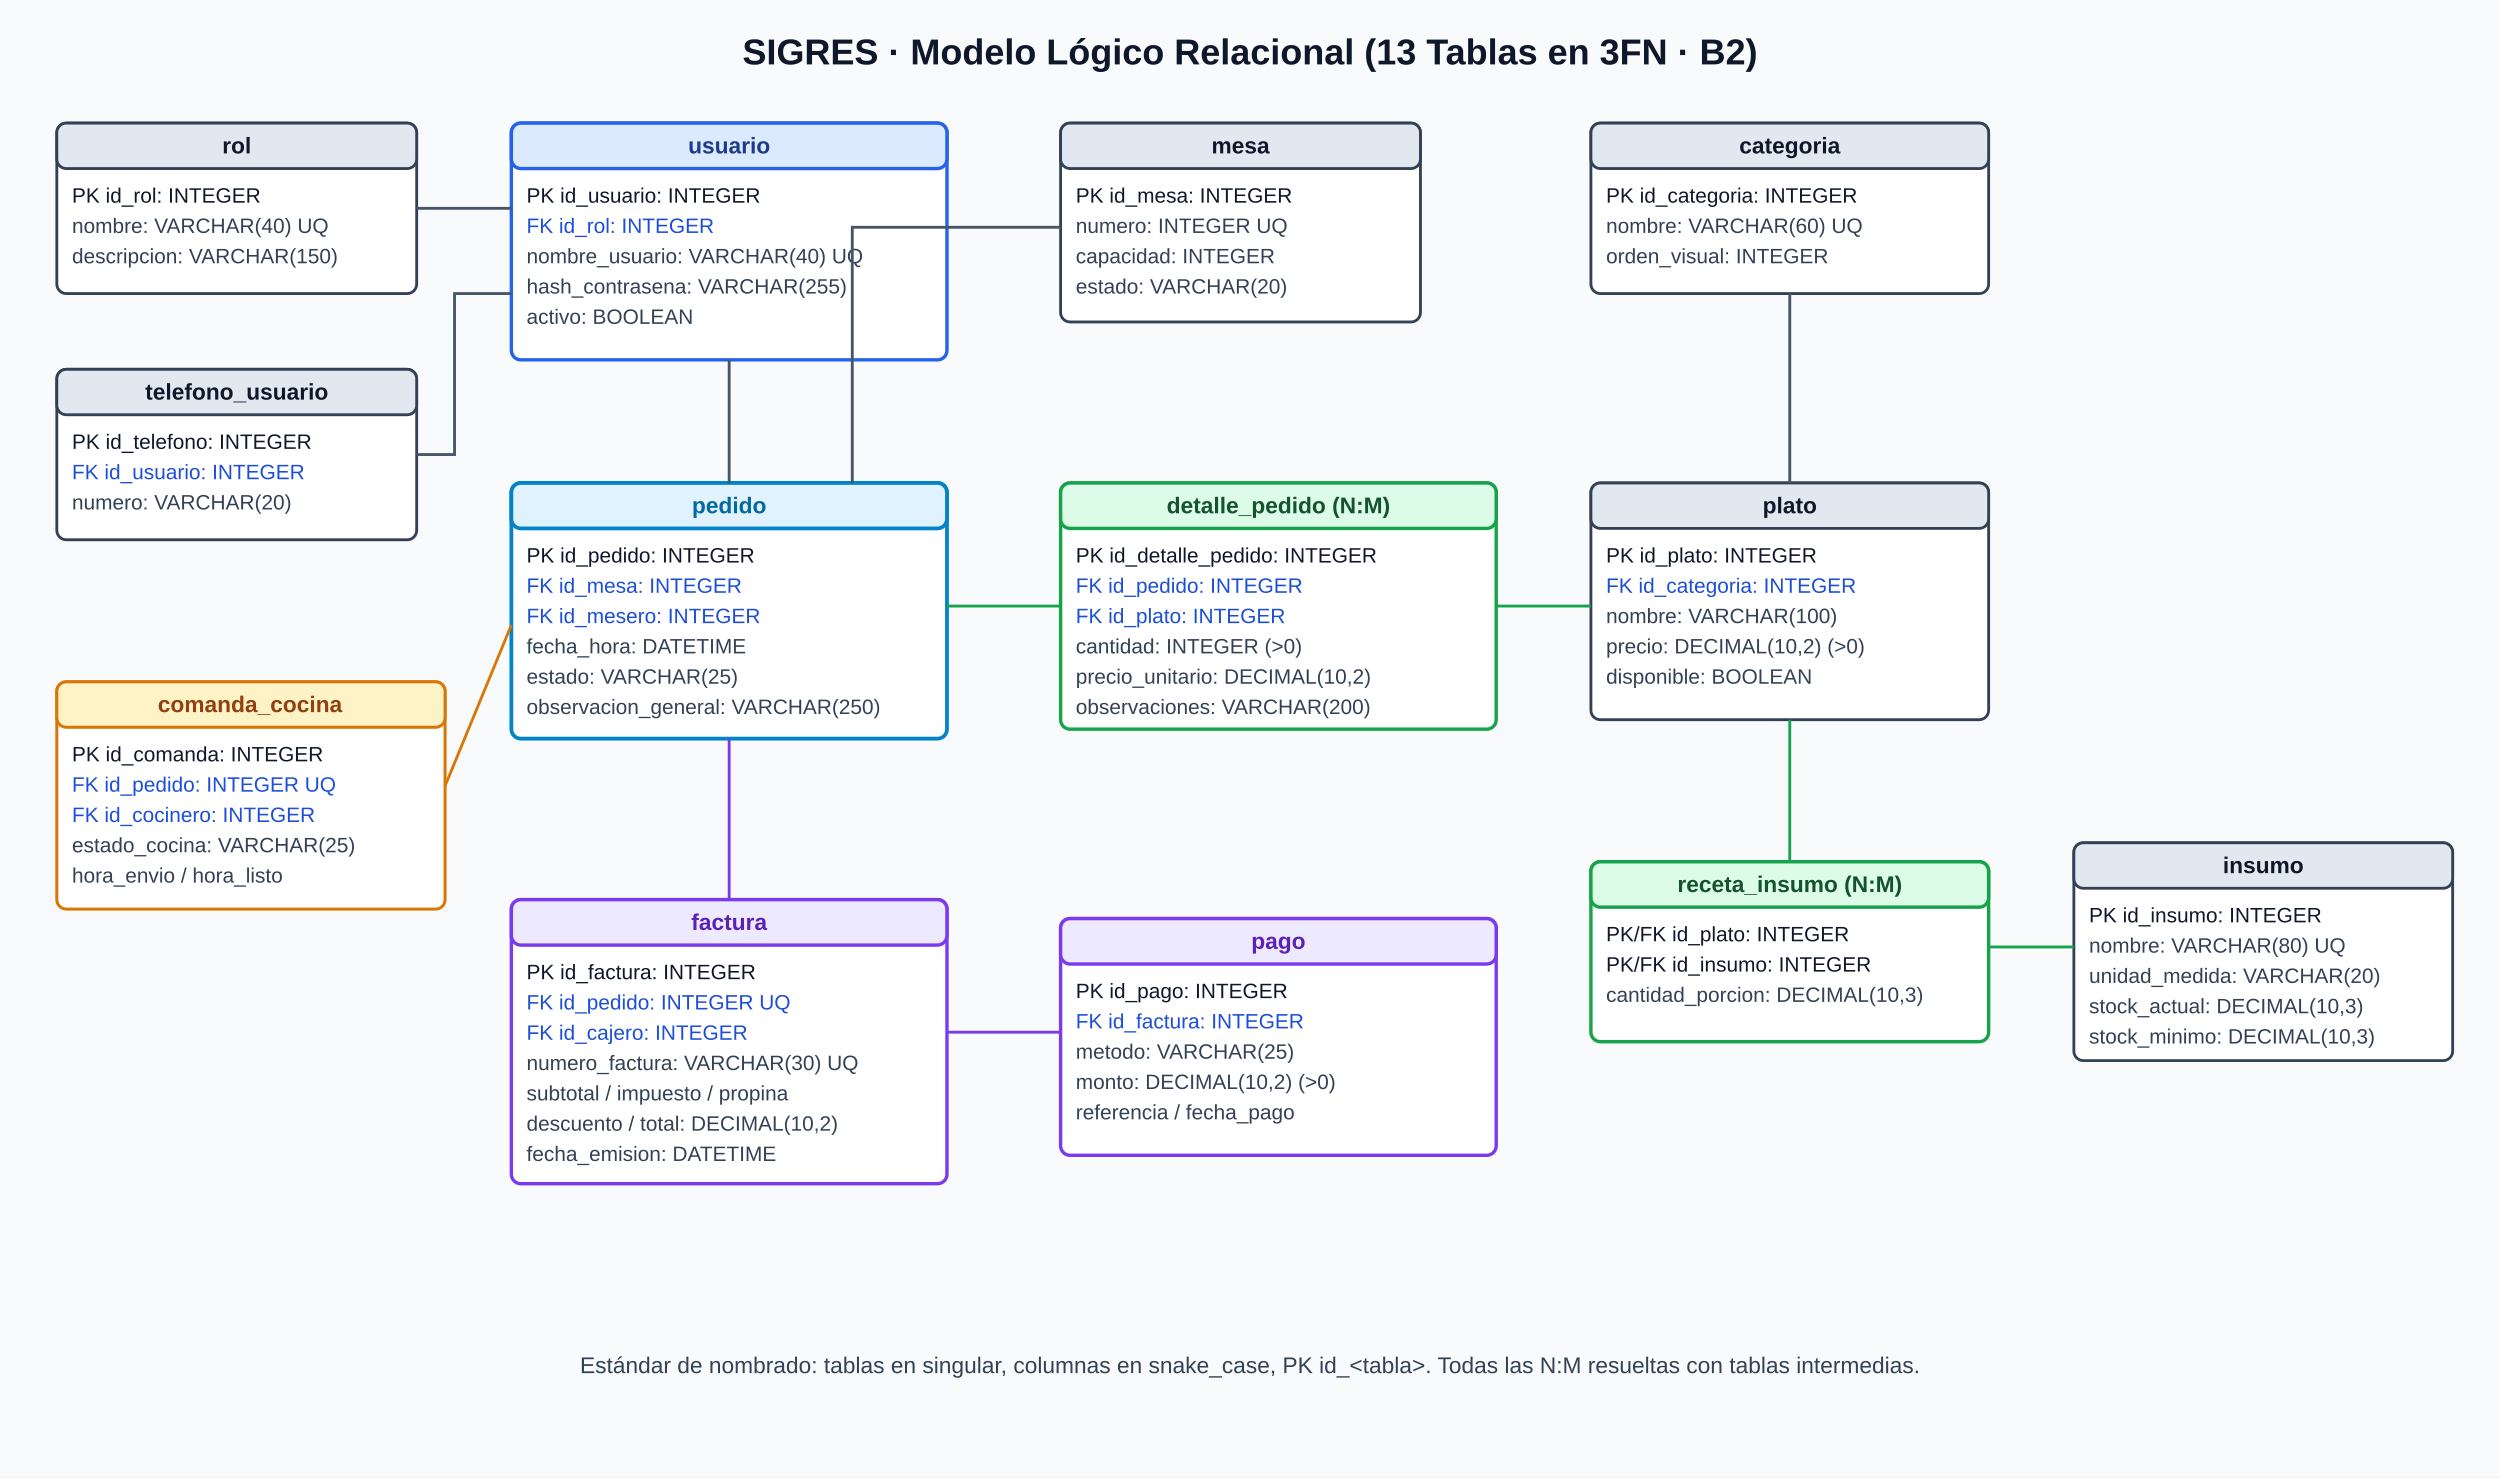
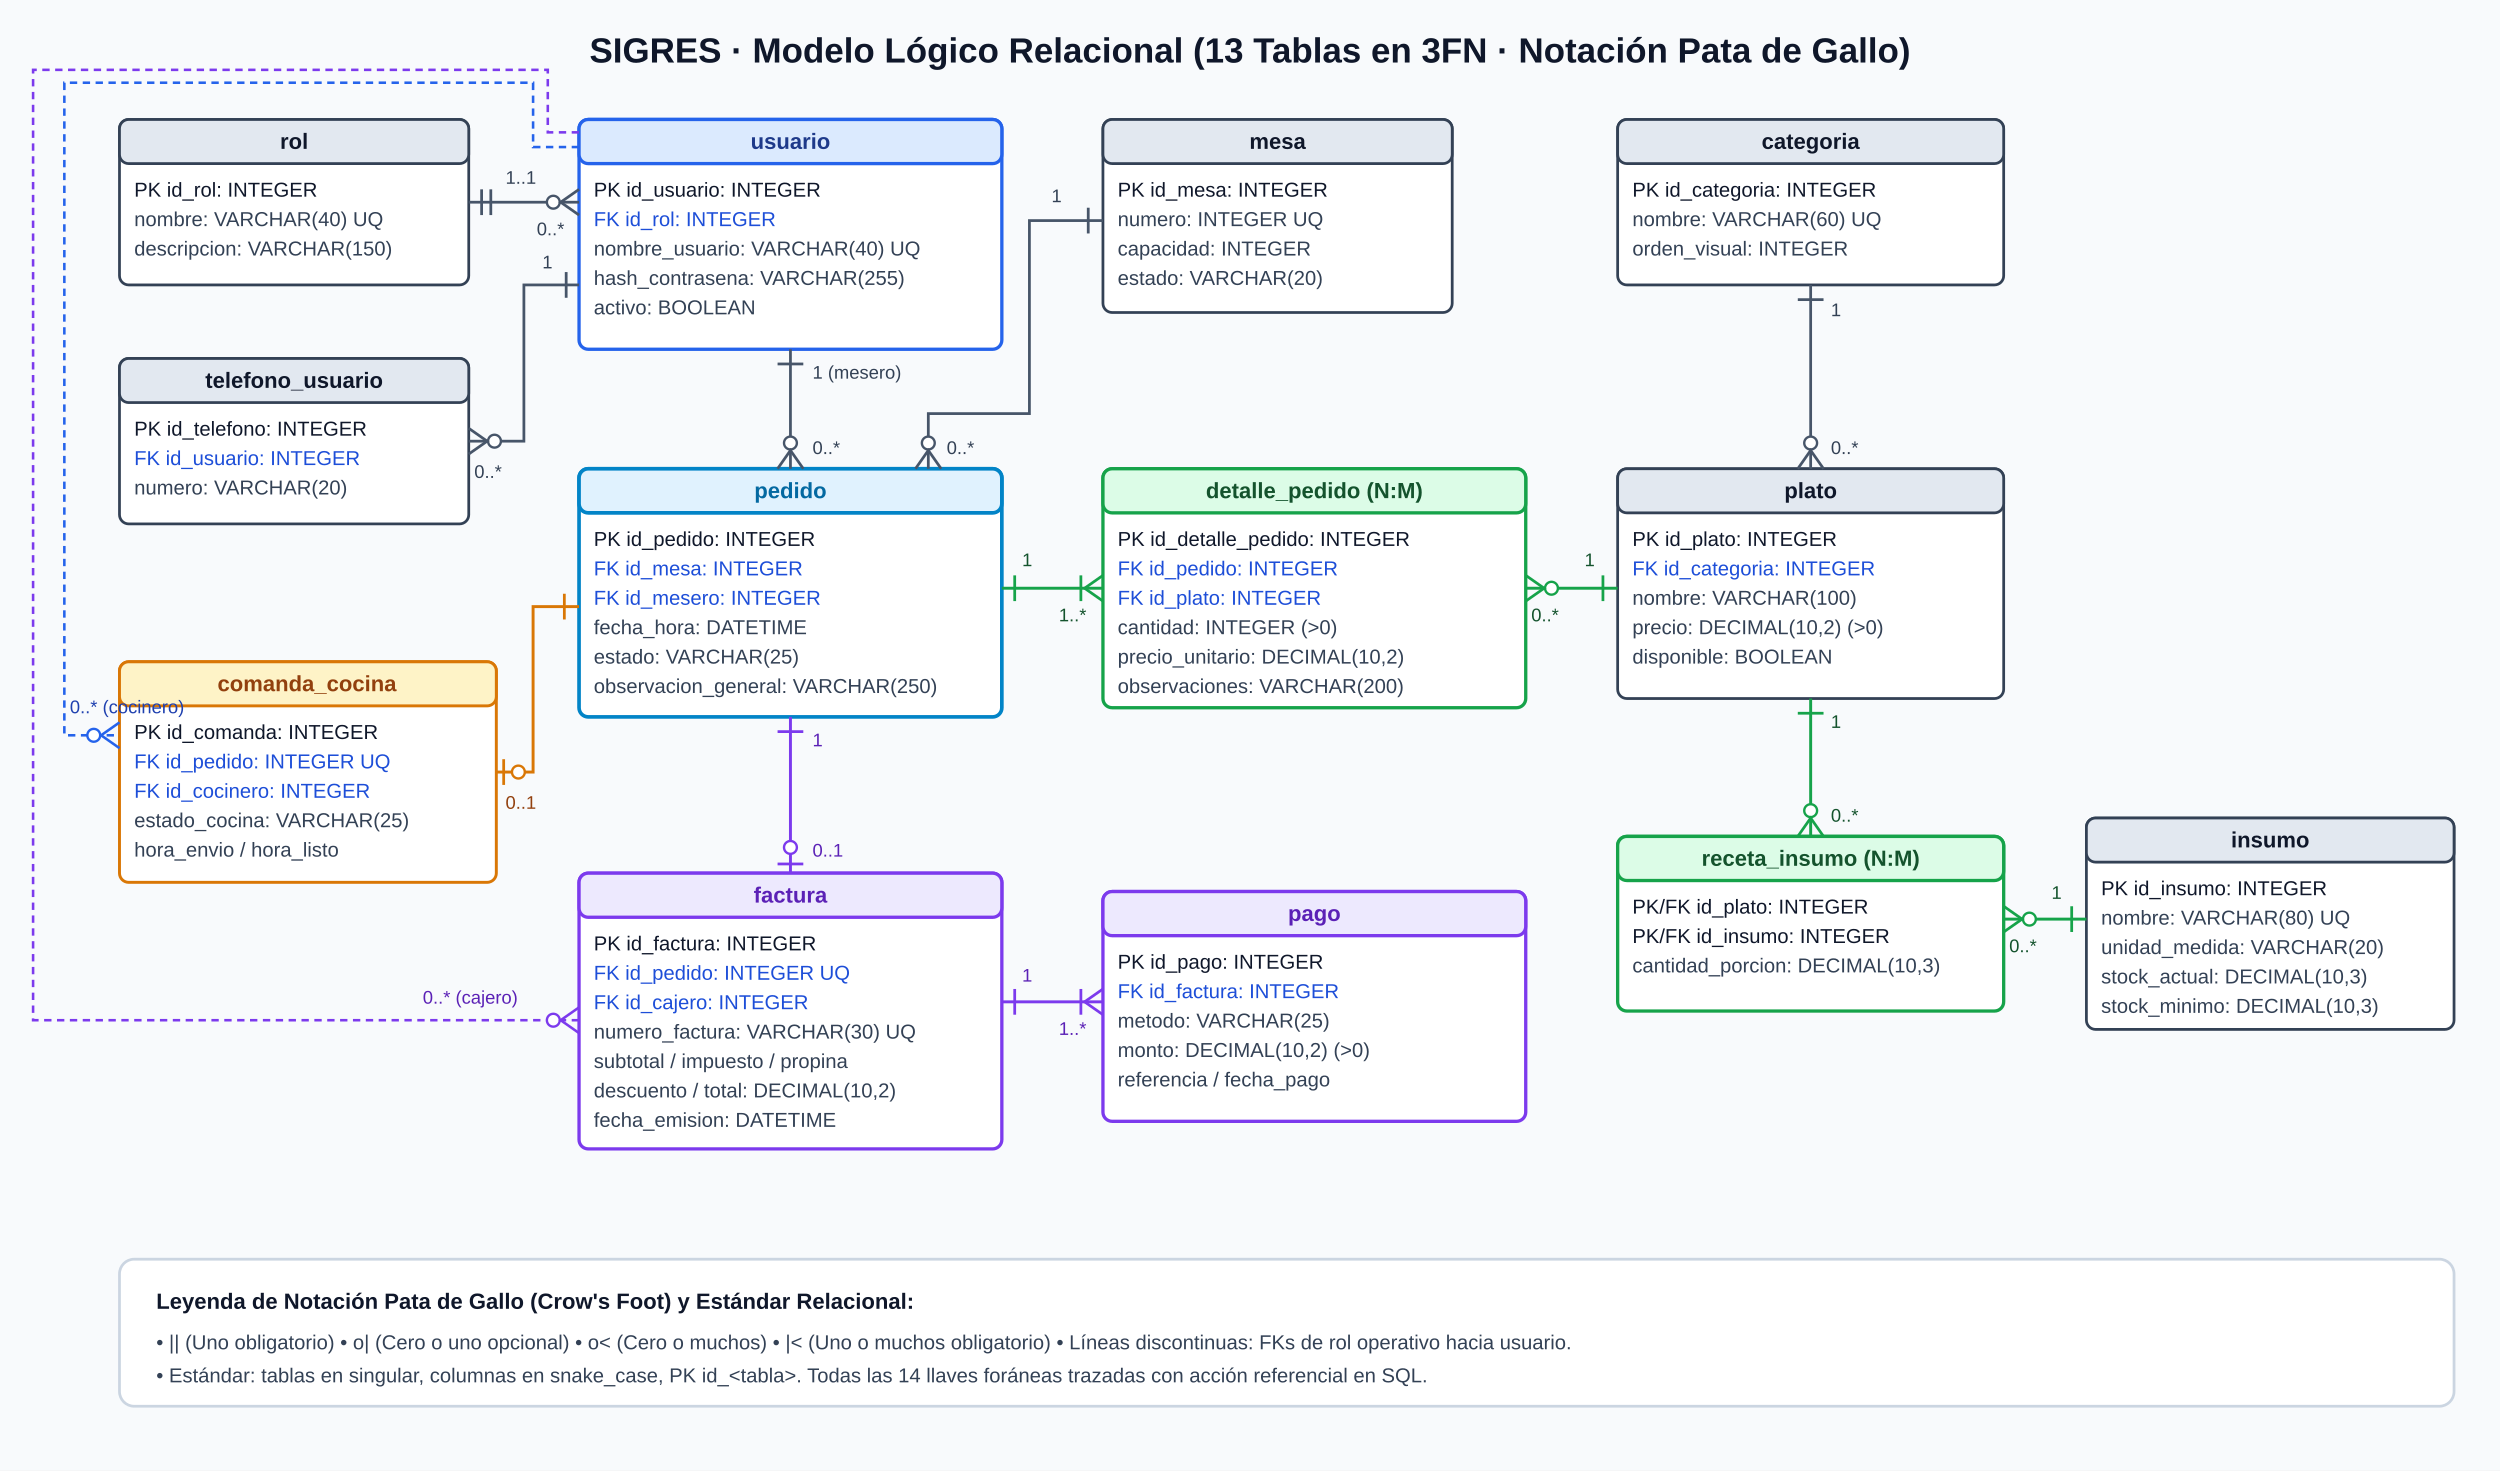
- <svg xmlns="http://www.w3.org/2000/svg" viewBox="0 0 1320 780" width="1320" height="780" font-family="Segoe UI, Arial, sans-serif">
-   <rect width="1320" height="780" fill="#f8fafc" />
-   <text x="660" y="34" font-size="19" font-weight="bold" text-anchor="middle" fill="#0f172a">SIGRES · Modelo Lógico Relacional (13 Tablas en 3FN · B2)</text>
-   <g transform="translate(30,65)">
+ <svg xmlns="http://www.w3.org/2000/svg" viewBox="0 0 1360 800" width="1360" height="800" font-family="Segoe UI, Arial, sans-serif">
+   <rect width="1360" height="800" fill="#f8fafc" />
+   <text x="680" y="34" font-size="19" font-weight="bold" text-anchor="middle" fill="#0f172a">SIGRES · Modelo Lógico Relacional (13 Tablas en 3FN · Notación Pata de Gallo)</text>
+   <g transform="translate(65,65)">
    <rect width="190" height="90" rx="5" fill="#ffffff" stroke="#334155" stroke-width="1.5" />
    <rect width="190" height="24" rx="5" fill="#e2e8f0" stroke="#334155" stroke-width="1.5" />
    <text x="95" y="16" font-size="12" font-weight="bold" text-anchor="middle" fill="#0f172a">rol</text>
    <text x="8" y="42" font-size="11" fill="#0f172a">PK id_rol: INTEGER</text>
    <text x="8" y="58" font-size="11" fill="#334155">nombre: VARCHAR(40) UQ</text>
    <text x="8" y="74" font-size="11" fill="#334155">descripcion: VARCHAR(150)</text>
  </g>
-   <g transform="translate(270,65)">
+   <g transform="translate(315,65)">
    <rect width="230" height="125" rx="5" fill="#ffffff" stroke="#2563eb" stroke-width="1.8" />
    <rect width="230" height="24" rx="5" fill="#dbeafe" stroke="#2563eb" stroke-width="1.8" />
    <text x="115" y="16" font-size="12" font-weight="bold" text-anchor="middle" fill="#1e3a8a">usuario</text>
    <text x="8" y="42" font-size="11" fill="#0f172a">PK id_usuario: INTEGER</text>
    <text x="8" y="58" font-size="11" fill="#1d4ed8">FK id_rol: INTEGER</text>
    <text x="8" y="74" font-size="11" fill="#334155">nombre_usuario: VARCHAR(40) UQ</text>
    <text x="8" y="90" font-size="11" fill="#334155">hash_contrasena: VARCHAR(255)</text>
    <text x="8" y="106" font-size="11" fill="#334155">activo: BOOLEAN</text>
  </g>
-   <g transform="translate(30,195)">
+   <g transform="translate(65,195)">
    <rect width="190" height="90" rx="5" fill="#ffffff" stroke="#334155" stroke-width="1.5" />
    <rect width="190" height="24" rx="5" fill="#e2e8f0" stroke="#334155" stroke-width="1.5" />
    <text x="95" y="16" font-size="12" font-weight="bold" text-anchor="middle" fill="#0f172a">telefono_usuario</text>
    <text x="8" y="42" font-size="11" fill="#0f172a">PK id_telefono: INTEGER</text>
    <text x="8" y="58" font-size="11" fill="#1d4ed8">FK id_usuario: INTEGER</text>
    <text x="8" y="74" font-size="11" fill="#334155">numero: VARCHAR(20)</text>
  </g>
-   <g transform="translate(560,65)">
+   <g transform="translate(600,65)">
    <rect width="190" height="105" rx="5" fill="#ffffff" stroke="#334155" stroke-width="1.5" />
    <rect width="190" height="24" rx="5" fill="#e2e8f0" stroke="#334155" stroke-width="1.5" />
    <text x="95" y="16" font-size="12" font-weight="bold" text-anchor="middle" fill="#0f172a">mesa</text>
    <text x="8" y="42" font-size="11" fill="#0f172a">PK id_mesa: INTEGER</text>
    <text x="8" y="58" font-size="11" fill="#334155">numero: INTEGER UQ</text>
    <text x="8" y="74" font-size="11" fill="#334155">capacidad: INTEGER</text>
    <text x="8" y="90" font-size="11" fill="#334155">estado: VARCHAR(20)</text>
  </g>
-   <g transform="translate(270,255)">
+   <g transform="translate(315,255)">
    <rect width="230" height="135" rx="5" fill="#ffffff" stroke="#0284c7" stroke-width="2" />
    <rect width="230" height="24" rx="5" fill="#e0f2fe" stroke="#0284c7" stroke-width="2" />
    <text x="115" y="16" font-size="12" font-weight="bold" text-anchor="middle" fill="#0369a1">pedido</text>
    <text x="8" y="42" font-size="11" fill="#0f172a">PK id_pedido: INTEGER</text>
    <text x="8" y="58" font-size="11" fill="#1d4ed8">FK id_mesa: INTEGER</text>
    <text x="8" y="74" font-size="11" fill="#1d4ed8">FK id_mesero: INTEGER</text>
    <text x="8" y="90" font-size="11" fill="#334155">fecha_hora: DATETIME</text>
    <text x="8" y="106" font-size="11" fill="#334155">estado: VARCHAR(25)</text>
    <text x="8" y="122" font-size="11" fill="#334155">observacion_general: VARCHAR(250)</text>
  </g>
-   <g transform="translate(30,360)">
+   <g transform="translate(65,360)">
    <rect width="205" height="120" rx="5" fill="#ffffff" stroke="#d97706" stroke-width="1.6" />
    <rect width="205" height="24" rx="5" fill="#fef3c7" stroke="#d97706" stroke-width="1.6" />
    <text x="102" y="16" font-size="12" font-weight="bold" text-anchor="middle" fill="#92400e">comanda_cocina</text>
    <text x="8" y="42" font-size="11" fill="#0f172a">PK id_comanda: INTEGER</text>
    <text x="8" y="58" font-size="11" fill="#1d4ed8">FK id_pedido: INTEGER UQ</text>
    <text x="8" y="74" font-size="11" fill="#1d4ed8">FK id_cocinero: INTEGER</text>
    <text x="8" y="90" font-size="11" fill="#334155">estado_cocina: VARCHAR(25)</text>
    <text x="8" y="106" font-size="11" fill="#334155">hora_envio / hora_listo</text>
  </g>
-   <g transform="translate(560,255)">
+   <g transform="translate(600,255)">
    <rect width="230" height="130" rx="5" fill="#ffffff" stroke="#16a34a" stroke-width="1.8" />
    <rect width="230" height="24" rx="5" fill="#dcfce7" stroke="#16a34a" stroke-width="1.8" />
    <text x="115" y="16" font-size="12" font-weight="bold" text-anchor="middle" fill="#14532d">detalle_pedido (N:M)</text>
    <text x="8" y="42" font-size="11" fill="#0f172a">PK id_detalle_pedido: INTEGER</text>
    <text x="8" y="58" font-size="11" fill="#1d4ed8">FK id_pedido: INTEGER</text>
    <text x="8" y="74" font-size="11" fill="#1d4ed8">FK id_plato: INTEGER</text>
    <text x="8" y="90" font-size="11" fill="#334155">cantidad: INTEGER (&gt;0)</text>
    <text x="8" y="106" font-size="11" fill="#334155">precio_unitario: DECIMAL(10,2)</text>
    <text x="8" y="122" font-size="11" fill="#334155">observaciones: VARCHAR(200)</text>
  </g>
-   <g transform="translate(840,255)">
+   <g transform="translate(880,255)">
    <rect width="210" height="125" rx="5" fill="#ffffff" stroke="#334155" stroke-width="1.5" />
    <rect width="210" height="24" rx="5" fill="#e2e8f0" stroke="#334155" stroke-width="1.5" />
    <text x="105" y="16" font-size="12" font-weight="bold" text-anchor="middle" fill="#0f172a">plato</text>
    <text x="8" y="42" font-size="11" fill="#0f172a">PK id_plato: INTEGER</text>
    <text x="8" y="58" font-size="11" fill="#1d4ed8">FK id_categoria: INTEGER</text>
    <text x="8" y="74" font-size="11" fill="#334155">nombre: VARCHAR(100)</text>
    <text x="8" y="90" font-size="11" fill="#334155">precio: DECIMAL(10,2) (&gt;0)</text>
    <text x="8" y="106" font-size="11" fill="#334155">disponible: BOOLEAN</text>
  </g>
-   <g transform="translate(840,65)">
+   <g transform="translate(880,65)">
    <rect width="210" height="90" rx="5" fill="#ffffff" stroke="#334155" stroke-width="1.5" />
    <rect width="210" height="24" rx="5" fill="#e2e8f0" stroke="#334155" stroke-width="1.5" />
    <text x="105" y="16" font-size="12" font-weight="bold" text-anchor="middle" fill="#0f172a">categoria</text>
    <text x="8" y="42" font-size="11" fill="#0f172a">PK id_categoria: INTEGER</text>
    <text x="8" y="58" font-size="11" fill="#334155">nombre: VARCHAR(60) UQ</text>
    <text x="8" y="74" font-size="11" fill="#334155">orden_visual: INTEGER</text>
  </g>
-   <g transform="translate(840,455)">
+   <g transform="translate(880,455)">
    <rect width="210" height="95" rx="5" fill="#ffffff" stroke="#16a34a" stroke-width="1.8" />
    <rect width="210" height="24" rx="5" fill="#dcfce7" stroke="#16a34a" stroke-width="1.8" />
    <text x="105" y="16" font-size="12" font-weight="bold" text-anchor="middle" fill="#14532d">receta_insumo (N:M)</text>
    <text x="8" y="42" font-size="11" fill="#0f172a">PK/FK id_plato: INTEGER</text>
    <text x="8" y="58" font-size="11" fill="#0f172a">PK/FK id_insumo: INTEGER</text>
    <text x="8" y="74" font-size="11" fill="#334155">cantidad_porcion: DECIMAL(10,3)</text>
  </g>
-   <g transform="translate(1095,445)">
+   <g transform="translate(1135,445)">
    <rect width="200" height="115" rx="5" fill="#ffffff" stroke="#334155" stroke-width="1.5" />
    <rect width="200" height="24" rx="5" fill="#e2e8f0" stroke="#334155" stroke-width="1.5" />
    <text x="100" y="16" font-size="12" font-weight="bold" text-anchor="middle" fill="#0f172a">insumo</text>
    <text x="8" y="42" font-size="11" fill="#0f172a">PK id_insumo: INTEGER</text>
    <text x="8" y="58" font-size="11" fill="#334155">nombre: VARCHAR(80) UQ</text>
    <text x="8" y="74" font-size="11" fill="#334155">unidad_medida: VARCHAR(20)</text>
    <text x="8" y="90" font-size="11" fill="#334155">stock_actual: DECIMAL(10,3)</text>
    <text x="8" y="106" font-size="11" fill="#334155">stock_minimo: DECIMAL(10,3)</text>
  </g>
-   <g transform="translate(270,475)">
+   <g transform="translate(315,475)">
    <rect width="230" height="150" rx="5" fill="#ffffff" stroke="#7c3aed" stroke-width="1.8" />
    <rect width="230" height="24" rx="5" fill="#ede9fe" stroke="#7c3aed" stroke-width="1.8" />
    <text x="115" y="16" font-size="12" font-weight="bold" text-anchor="middle" fill="#5b21b6">factura</text>
    <text x="8" y="42" font-size="11" fill="#0f172a">PK id_factura: INTEGER</text>
    <text x="8" y="58" font-size="11" fill="#1d4ed8">FK id_pedido: INTEGER UQ</text>
    <text x="8" y="74" font-size="11" fill="#1d4ed8">FK id_cajero: INTEGER</text>
    <text x="8" y="90" font-size="11" fill="#334155">numero_factura: VARCHAR(30) UQ</text>
    <text x="8" y="106" font-size="11" fill="#334155">subtotal / impuesto / propina</text>
    <text x="8" y="122" font-size="11" fill="#334155">descuento / total: DECIMAL(10,2)</text>
    <text x="8" y="138" font-size="11" fill="#334155">fecha_emision: DATETIME</text>
  </g>
-   <g transform="translate(560,485)">
+   <g transform="translate(600,485)">
    <rect width="230" height="125" rx="5" fill="#ffffff" stroke="#7c3aed" stroke-width="1.8" />
    <rect width="230" height="24" rx="5" fill="#ede9fe" stroke="#7c3aed" stroke-width="1.8" />
    <text x="115" y="16" font-size="12" font-weight="bold" text-anchor="middle" fill="#5b21b6">pago</text>
    <text x="8" y="42" font-size="11" fill="#0f172a">PK id_pago: INTEGER</text>
    <text x="8" y="58" font-size="11" fill="#1d4ed8">FK id_factura: INTEGER</text>
    <text x="8" y="74" font-size="11" fill="#334155">metodo: VARCHAR(25)</text>
    <text x="8" y="90" font-size="11" fill="#334155">monto: DECIMAL(10,2) (&gt;0)</text>
    <text x="8" y="106" font-size="11" fill="#334155">referencia / fecha_pago</text>
  </g>
-   <line x1="220" y1="110" x2="270" y2="110" stroke="#475569" stroke-width="1.5" />
-   <path d="M 270 155 L 240 155 L 240 240 L 220 240" fill="none" stroke="#475569" stroke-width="1.5" />
-   <line x1="385" y1="190" x2="385" y2="255" stroke="#475569" stroke-width="1.5" />
-   <path d="M 560 120 L 450 120 L 450 255" fill="none" stroke="#475569" stroke-width="1.5" />
-   <line x1="270" y1="330" x2="235" y2="415" stroke="#d97706" stroke-width="1.5" />
-   <line x1="500" y1="320" x2="560" y2="320" stroke="#16a34a" stroke-width="1.5" />
-   <line x1="790" y1="320" x2="840" y2="320" stroke="#16a34a" stroke-width="1.5" />
-   <line x1="945" y1="155" x2="945" y2="255" stroke="#475569" stroke-width="1.5" />
-   <line x1="945" y1="380" x2="945" y2="455" stroke="#16a34a" stroke-width="1.5" />
-   <line x1="1050" y1="500" x2="1095" y2="500" stroke="#16a34a" stroke-width="1.5" />
-   <line x1="385" y1="390" x2="385" y2="475" stroke="#7c3aed" stroke-width="1.5" />
-   <line x1="500" y1="545" x2="560" y2="545" stroke="#7c3aed" stroke-width="1.5" />
-   <text x="660" y="725" font-size="12" text-anchor="middle" fill="#334155">Estándar de nombrado: tablas en singular, columnas en snake_case, PK id_&lt;tabla&gt;. Todas las N:M resueltas con tablas intermedias.</text>
+   <line x1="255" y1="110" x2="315" y2="110" stroke="#475569" stroke-width="1.5" />
+   <line x1="262" y1="103" x2="262" y2="117" stroke="#475569" stroke-width="1.5" />
+   <line x1="267" y1="103" x2="267" y2="117" stroke="#475569" stroke-width="1.5" />
+   <circle cx="301" cy="110" r="3.5" fill="#ffffff" stroke="#475569" stroke-width="1.3" />
+   <path d="M 315 103 L 305 110 L 315 117" fill="none" stroke="#475569" stroke-width="1.5" />
+   <text x="275" y="100" font-size="10" fill="#334155">1..1</text>
+   <text x="292" y="128" font-size="10" fill="#334155">0..*</text>
+   <path d="M 315 155 L 285 155 L 285 240 L 255 240" fill="none" stroke="#475569" stroke-width="1.5" />
+   <line x1="308" y1="148" x2="308" y2="162" stroke="#475569" stroke-width="1.5" />
+   <circle cx="269" cy="240" r="3.5" fill="#ffffff" stroke="#475569" stroke-width="1.3" />
+   <path d="M 255 233 L 265 240 L 255 247" fill="none" stroke="#475569" stroke-width="1.5" />
+   <text x="295" y="146" font-size="10" fill="#334155">1</text>
+   <text x="258" y="260" font-size="10" fill="#334155">0..*</text>
+   <line x1="430" y1="190" x2="430" y2="255" stroke="#475569" stroke-width="1.5" />
+   <line x1="423" y1="198" x2="437" y2="198" stroke="#475569" stroke-width="1.5" />
+   <circle cx="430" cy="241" r="3.5" fill="#ffffff" stroke="#475569" stroke-width="1.3" />
+   <path d="M 423 255 L 430 245 L 437 255" fill="none" stroke="#475569" stroke-width="1.5" />
+   <text x="442" y="206" font-size="10" fill="#334155">1 (mesero)</text>
+   <text x="442" y="247" font-size="10" fill="#334155">0..*</text>
+   <path d="M 315 80 L 290 80 L 290 45 L 35 45 L 35 400 L 65 400" fill="none" stroke="#2563eb" stroke-width="1.4" stroke-dasharray="4,3" />
+   <circle cx="51" cy="400" r="3.5" fill="#ffffff" stroke="#2563eb" stroke-width="1.3" />
+   <path d="M 65 393 L 55 400 L 65 407" fill="none" stroke="#2563eb" stroke-width="1.4" />
+   <text x="38" y="388" font-size="10" fill="#1e40af">0..* (cocinero)</text>
+   <path d="M 315 72 L 298 72 L 298 38 L 18 38 L 18 555 L 315 555" fill="none" stroke="#7c3aed" stroke-width="1.4" stroke-dasharray="4,3" />
+   <circle cx="301" cy="555" r="3.5" fill="#ffffff" stroke="#7c3aed" stroke-width="1.3" />
+   <path d="M 315 548 L 305 555 L 315 562" fill="none" stroke="#7c3aed" stroke-width="1.4" />
+   <text x="230" y="546" font-size="10" fill="#5b21b6">0..* (cajero)</text>
+   <path d="M 600 120 L 560 120 L 560 225 L 505 225 L 505 255" fill="none" stroke="#475569" stroke-width="1.5" />
+   <line x1="592" y1="113" x2="592" y2="127" stroke="#475569" stroke-width="1.5" />
+   <circle cx="505" cy="241" r="3.5" fill="#ffffff" stroke="#475569" stroke-width="1.3" />
+   <path d="M 498 255 L 505 245 L 512 255" fill="none" stroke="#475569" stroke-width="1.5" />
+   <text x="572" y="110" font-size="10" fill="#334155">1</text>
+   <text x="515" y="247" font-size="10" fill="#334155">0..*</text>
+   <path d="M 315 330 L 290 330 L 290 420 L 270 420" fill="none" stroke="#d97706" stroke-width="1.6" />
+   <line x1="307" y1="323" x2="307" y2="337" stroke="#d97706" stroke-width="1.5" />
+   <circle cx="282" cy="420" r="3.5" fill="#ffffff" stroke="#d97706" stroke-width="1.3" />
+   <line x1="274" y1="413" x2="274" y2="427" stroke="#d97706" stroke-width="1.5" />
+   <text x="275" y="440" font-size="10" fill="#92400e">0..1</text>
+   <line x1="545" y1="320" x2="600" y2="320" stroke="#16a34a" stroke-width="1.6" />
+   <line x1="552" y1="313" x2="552" y2="327" stroke="#16a34a" stroke-width="1.5" />
+   <line x1="588" y1="313" x2="588" y2="327" stroke="#16a34a" stroke-width="1.5" />
+   <path d="M 600 313 L 590 320 L 600 327" fill="none" stroke="#16a34a" stroke-width="1.5" />
+   <text x="556" y="308" font-size="10" fill="#14532d">1</text>
+   <text x="576" y="338" font-size="10" fill="#14532d">1..*</text>
+   <line x1="880" y1="320" x2="830" y2="320" stroke="#16a34a" stroke-width="1.6" />
+   <line x1="872" y1="313" x2="872" y2="327" stroke="#16a34a" stroke-width="1.5" />
+   <circle cx="844" cy="320" r="3.5" fill="#ffffff" stroke="#16a34a" stroke-width="1.3" />
+   <path d="M 830 313 L 840 320 L 830 327" fill="none" stroke="#16a34a" stroke-width="1.5" />
+   <text x="862" y="308" font-size="10" fill="#14532d">1</text>
+   <text x="833" y="338" font-size="10" fill="#14532d">0..*</text>
+   <line x1="985" y1="155" x2="985" y2="255" stroke="#475569" stroke-width="1.5" />
+   <line x1="978" y1="163" x2="992" y2="163" stroke="#475569" stroke-width="1.5" />
+   <circle cx="985" cy="241" r="3.5" fill="#ffffff" stroke="#475569" stroke-width="1.3" />
+   <path d="M 978 255 L 985 245 L 992 255" fill="none" stroke="#475569" stroke-width="1.5" />
+   <text x="996" y="172" font-size="10" fill="#334155">1</text>
+   <text x="996" y="247" font-size="10" fill="#334155">0..*</text>
+   <line x1="985" y1="380" x2="985" y2="455" stroke="#16a34a" stroke-width="1.6" />
+   <line x1="978" y1="388" x2="992" y2="388" stroke="#16a34a" stroke-width="1.5" />
+   <circle cx="985" cy="441" r="3.5" fill="#ffffff" stroke="#16a34a" stroke-width="1.3" />
+   <path d="M 978 455 L 985 445 L 992 455" fill="none" stroke="#16a34a" stroke-width="1.5" />
+   <text x="996" y="396" font-size="10" fill="#14532d">1</text>
+   <text x="996" y="447" font-size="10" fill="#14532d">0..*</text>
+   <line x1="1135" y1="500" x2="1090" y2="500" stroke="#16a34a" stroke-width="1.6" />
+   <line x1="1127" y1="493" x2="1127" y2="507" stroke="#16a34a" stroke-width="1.5" />
+   <circle cx="1104" cy="500" r="3.5" fill="#ffffff" stroke="#16a34a" stroke-width="1.3" />
+   <path d="M 1090 493 L 1100 500 L 1090 507" fill="none" stroke="#16a34a" stroke-width="1.5" />
+   <text x="1116" y="489" font-size="10" fill="#14532d">1</text>
+   <text x="1093" y="518" font-size="10" fill="#14532d">0..*</text>
+   <line x1="430" y1="390" x2="430" y2="475" stroke="#7c3aed" stroke-width="1.6" />
+   <line x1="423" y1="398" x2="437" y2="398" stroke="#7c3aed" stroke-width="1.5" />
+   <circle cx="430" cy="461" r="3.5" fill="#ffffff" stroke="#7c3aed" stroke-width="1.3" />
+   <line x1="423" y1="470" x2="437" y2="470" stroke="#7c3aed" stroke-width="1.5" />
+   <text x="442" y="406" font-size="10" fill="#5b21b6">1</text>
+   <text x="442" y="466" font-size="10" fill="#5b21b6">0..1</text>
+   <line x1="545" y1="545" x2="600" y2="545" stroke="#7c3aed" stroke-width="1.6" />
+   <line x1="552" y1="538" x2="552" y2="552" stroke="#7c3aed" stroke-width="1.5" />
+   <line x1="588" y1="538" x2="588" y2="552" stroke="#7c3aed" stroke-width="1.5" />
+   <path d="M 600 538 L 590 545 L 600 552" fill="none" stroke="#7c3aed" stroke-width="1.5" />
+   <text x="556" y="534" font-size="10" fill="#5b21b6">1</text>
+   <text x="576" y="563" font-size="10" fill="#5b21b6">1..*</text>
+   <rect x="65" y="685" width="1270" height="80" rx="8" fill="#ffffff" stroke="#cbd5e1" stroke-width="1.5" />
+   <text x="85" y="712" font-size="12" font-weight="bold" fill="#0f172a">Leyenda de Notación Pata de Gallo (Crow's Foot) y Estándar Relacional:</text>
+   <text x="85" y="734" font-size="11" fill="#334155">• || (Uno obligatorio)  • o| (Cero o uno opcional)  • o&lt; (Cero o muchos)  • |&lt; (Uno o muchos obligatorio)  • Líneas discontinuas: FKs de rol operativo hacia usuario.</text>
+   <text x="85" y="752" font-size="11" fill="#334155">• Estándar: tablas en singular, columnas en snake_case, PK id_&lt;tabla&gt;. Todas las 14 llaves foráneas trazadas con acción referencial en SQL.</text>
</svg>
